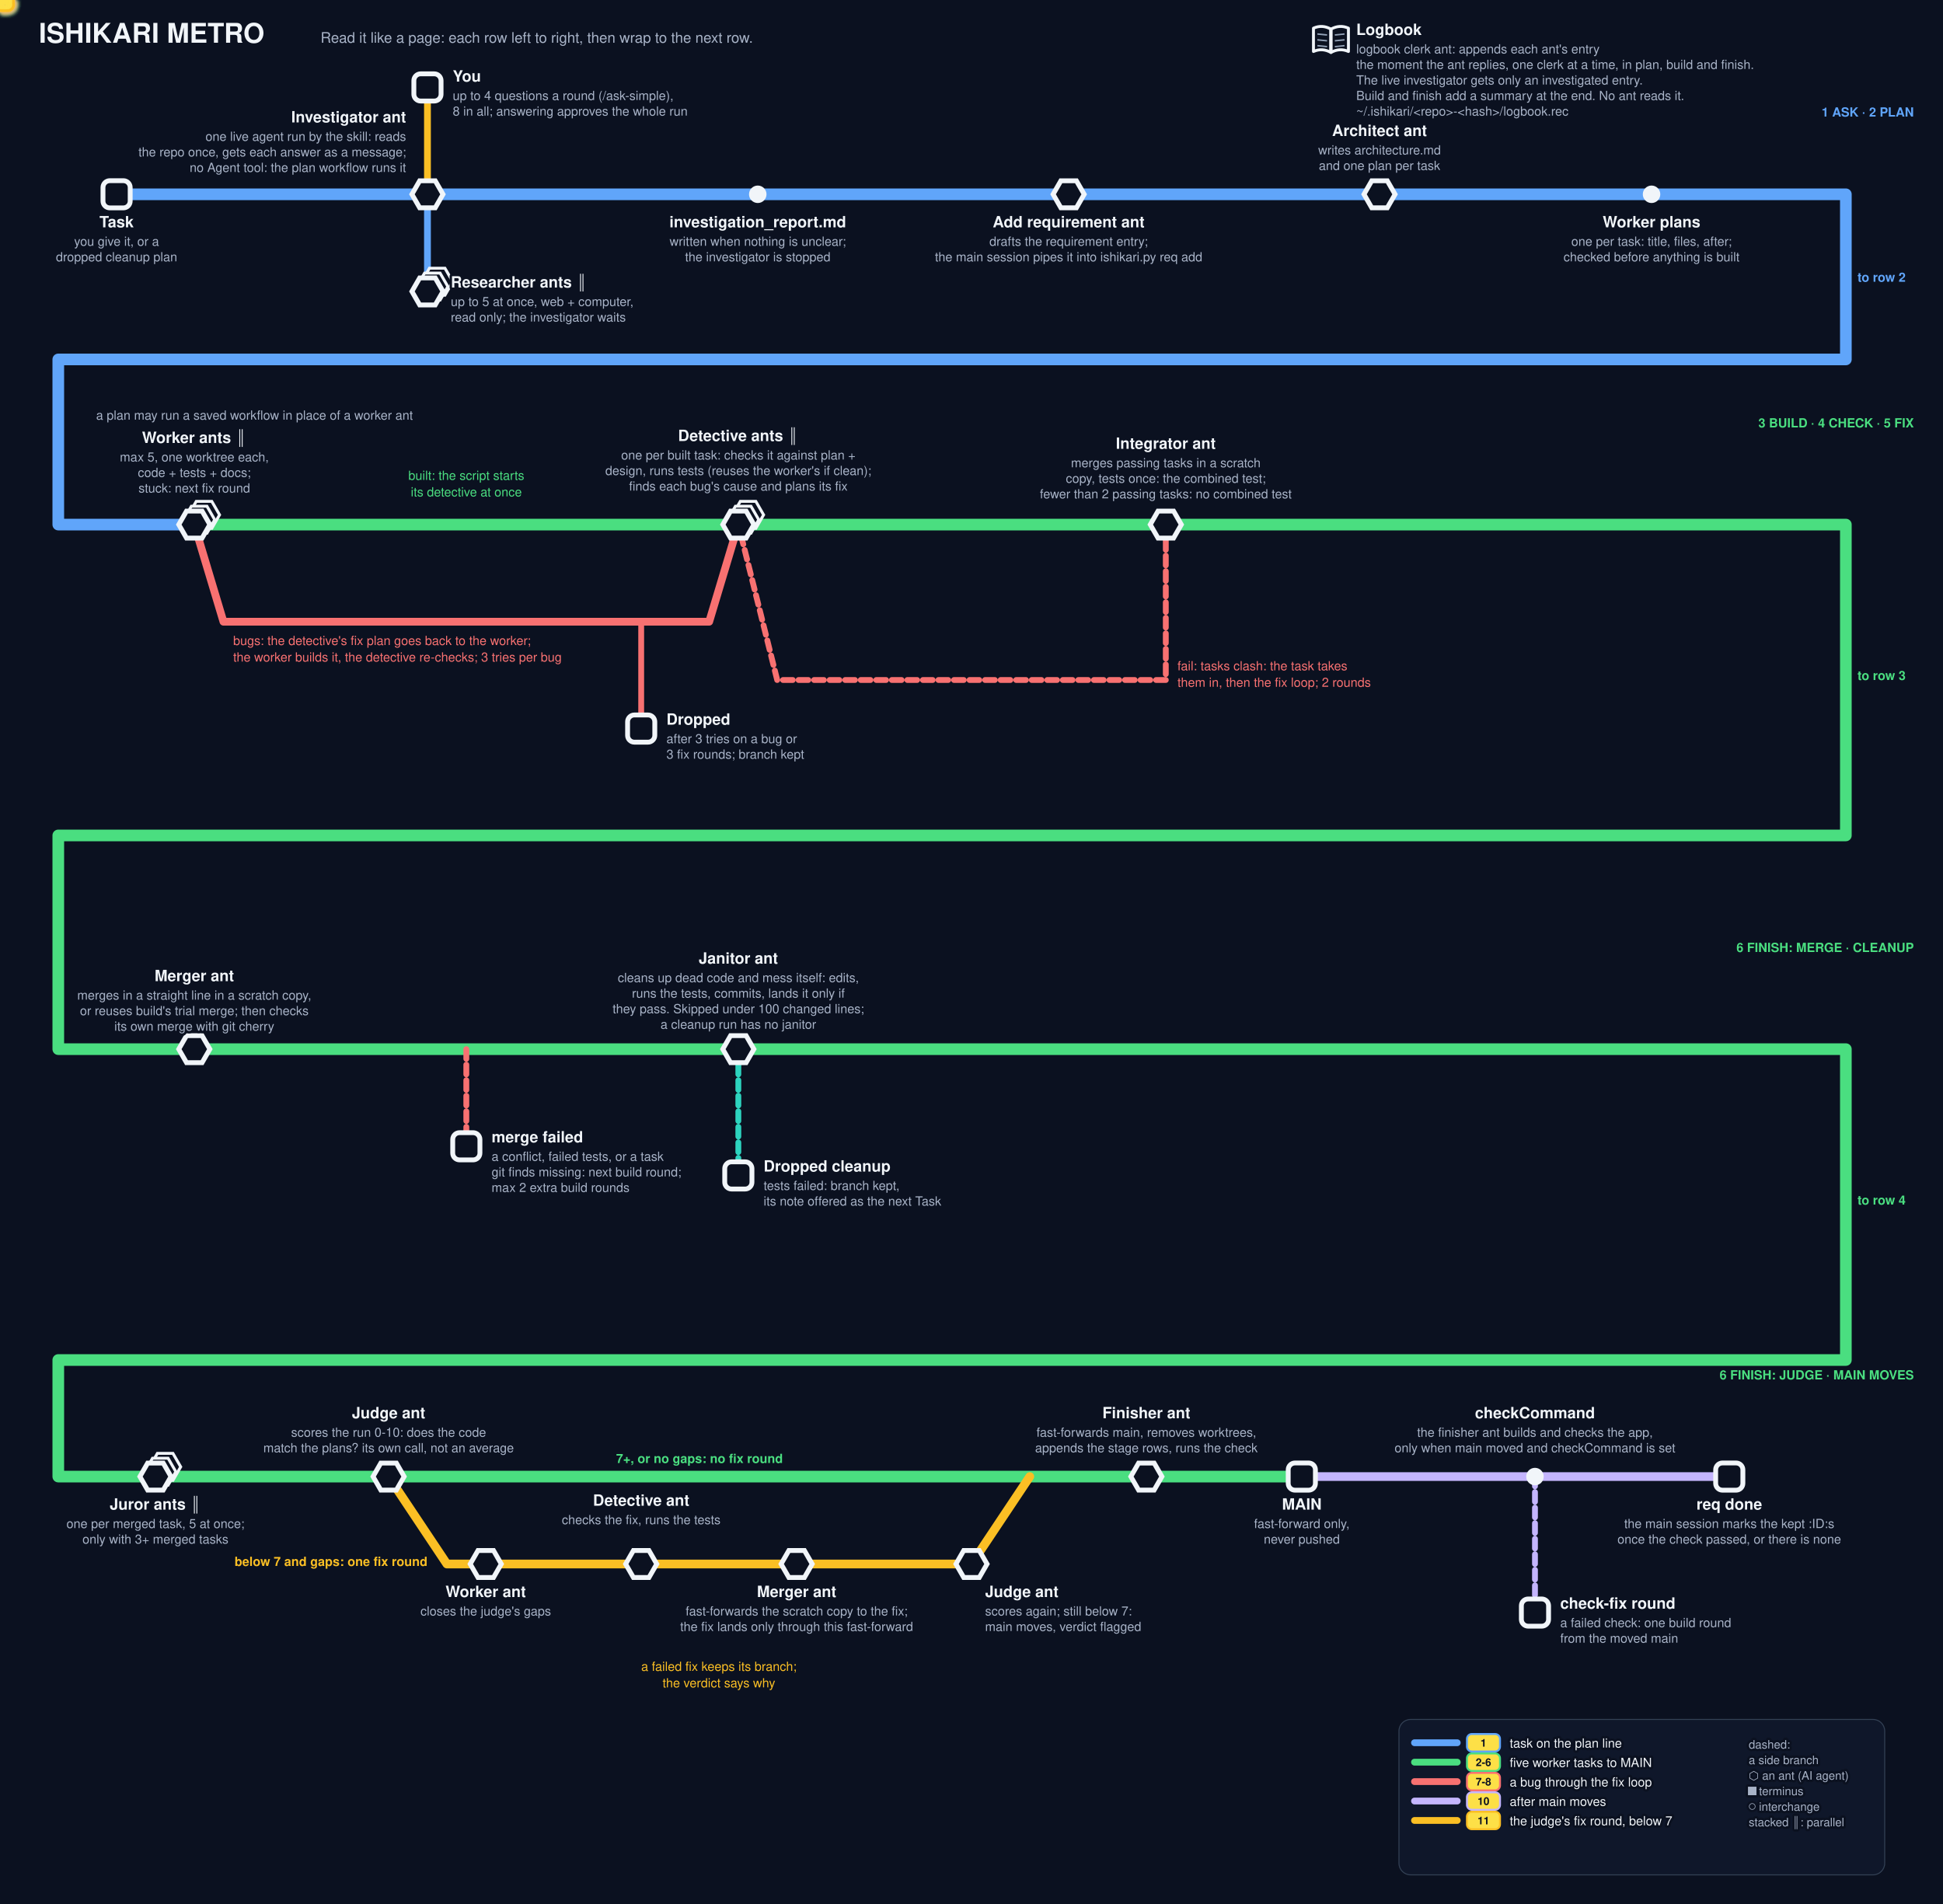
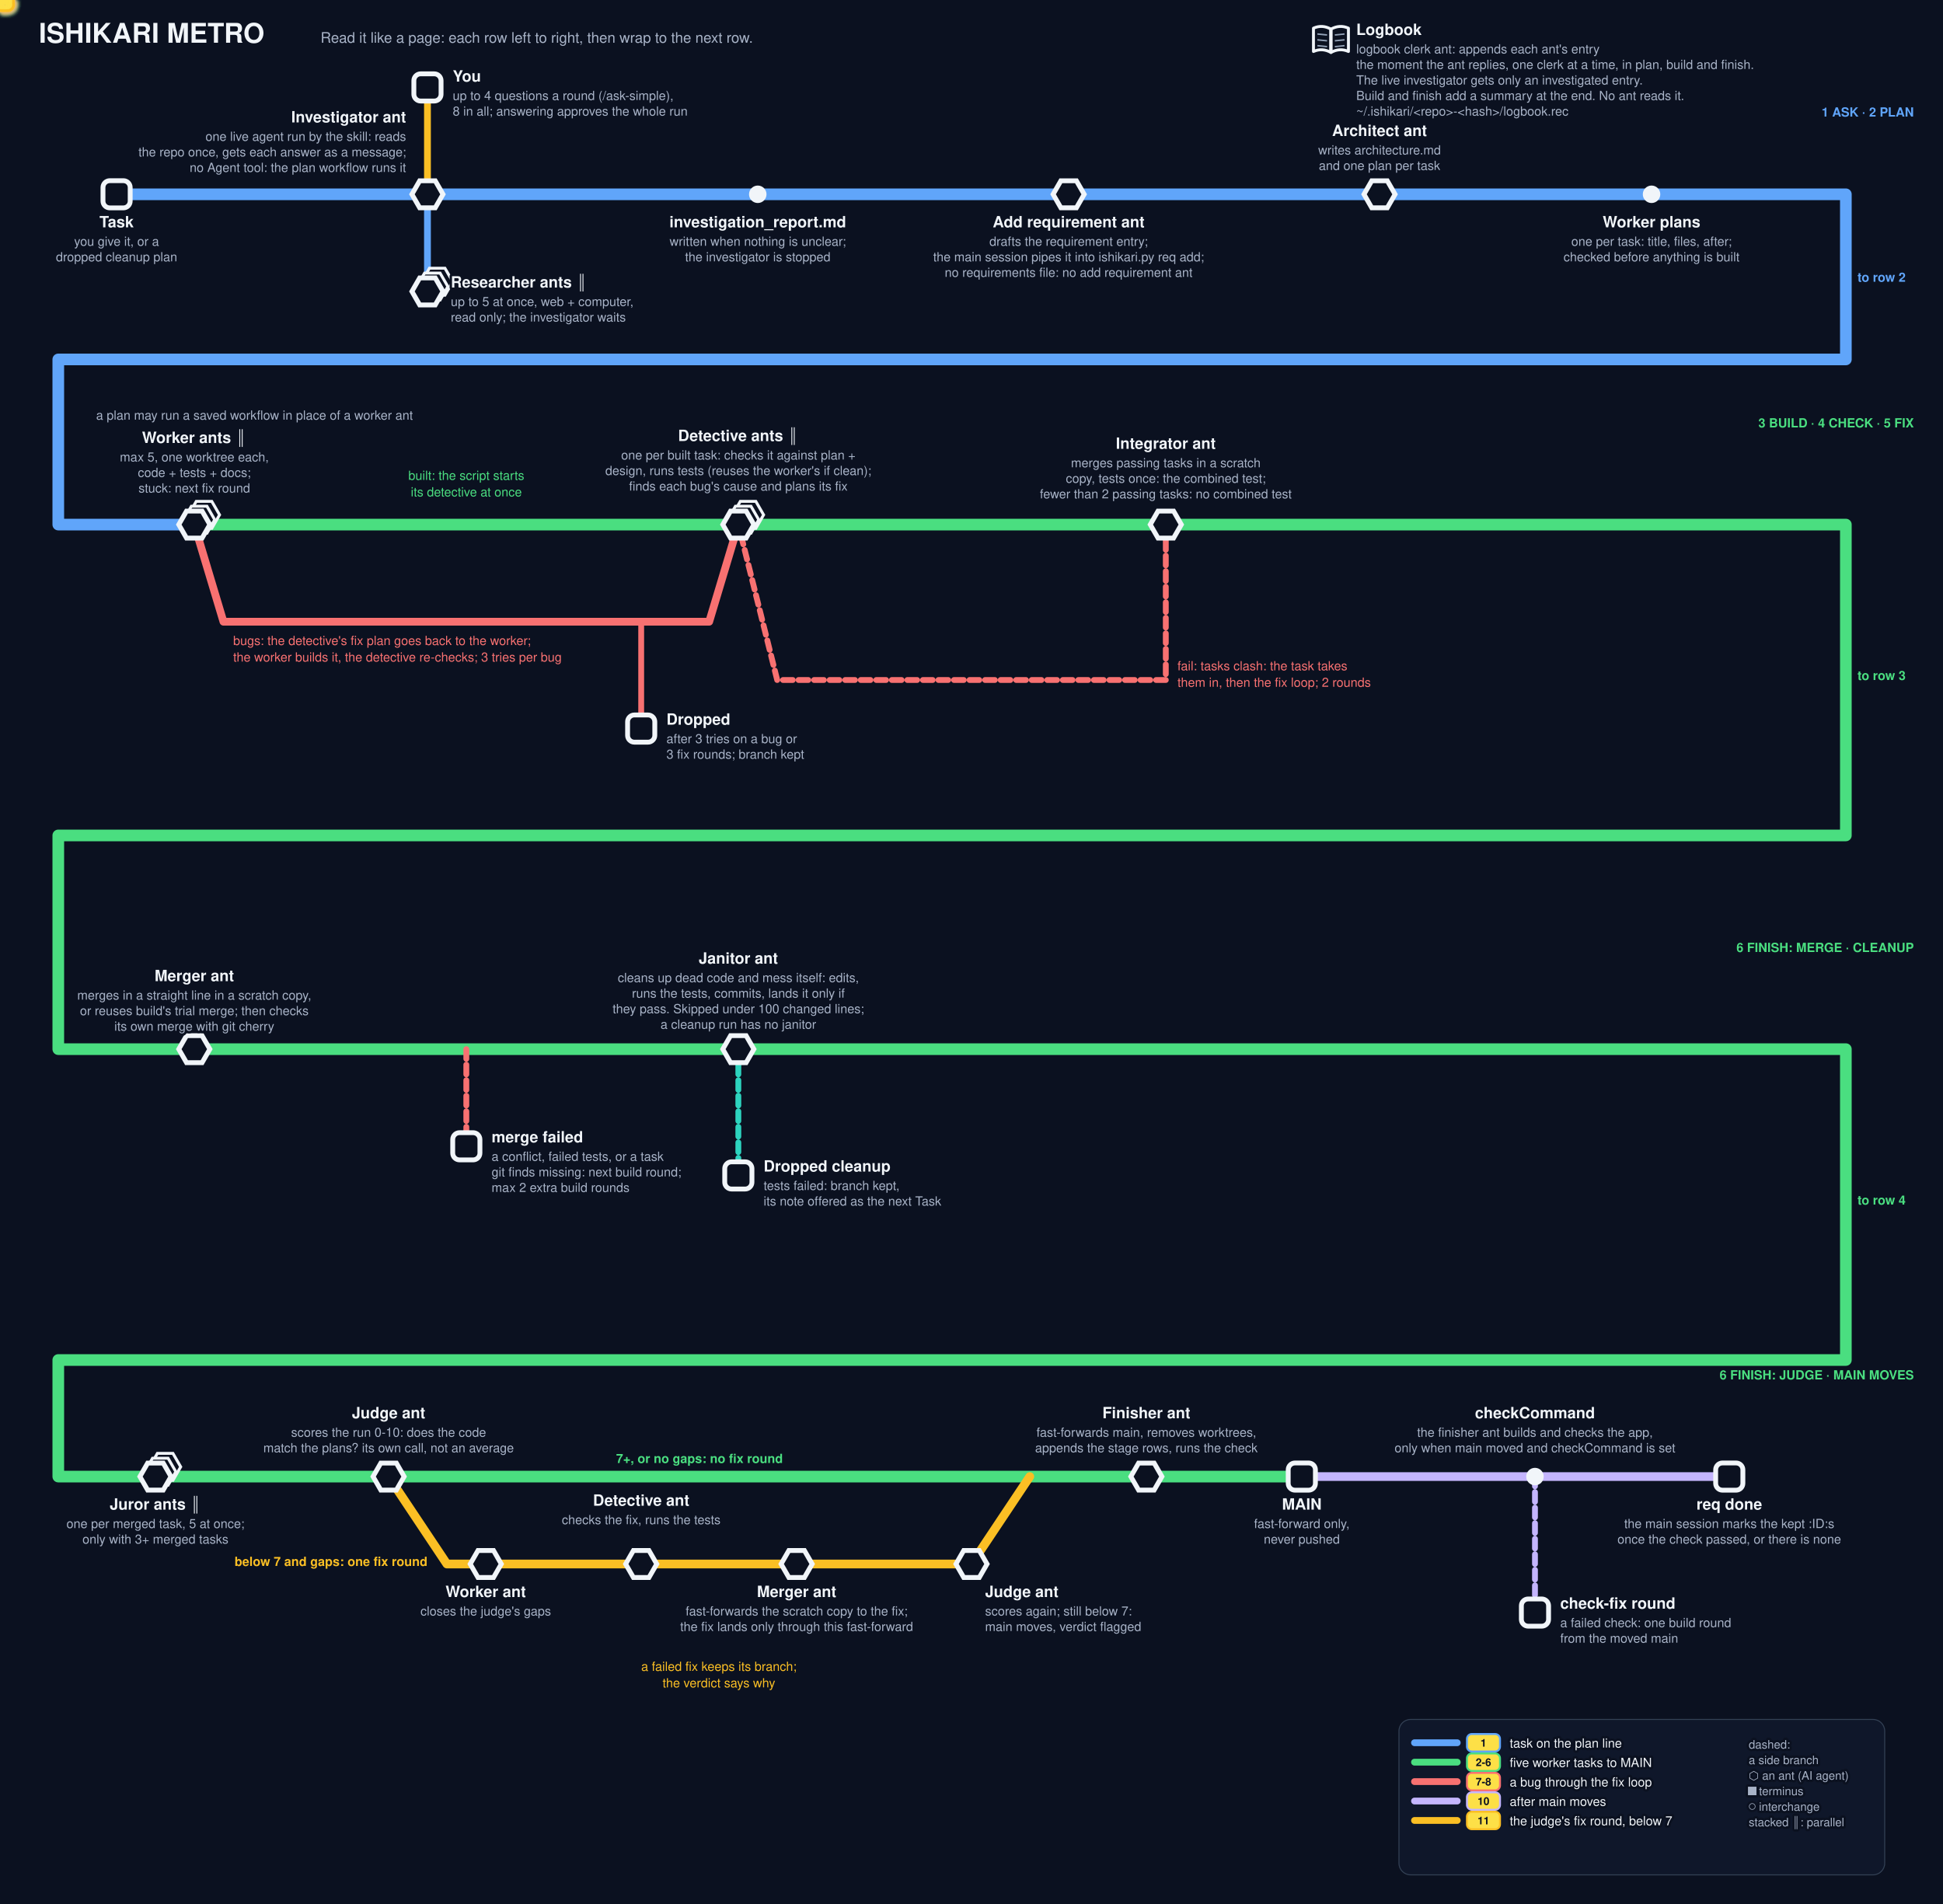
<svg xmlns="http://www.w3.org/2000/svg" viewBox="0 0 2000 1960" width="2000" height="1960" font-family="ui-sans-serif,-apple-system,Helvetica,Arial,sans-serif">
  <defs>
    <filter id="g" x="-100%" y="-100%" width="300%" height="300%">
      <feGaussianBlur stdDeviation="3" result="b" />
      <feMerge>
        <feMergeNode in="b" />
        <feMergeNode in="SourceGraphic" />
      </feMerge>
    </filter>
  </defs>
  <style>.h{paint-order:stroke;stroke:#0B1120;stroke-width:5px;stroke-linejoin:round}.flow{animation:f 1.2s linear infinite}@keyframes f{to{stroke-dashoffset:-32}}</style>
  <rect width="2000" height="1960" fill="#0B1120" />
  <text class="h" x="40" y="44" fill="#F1F5F9" font-size="28" text-anchor="start" font-weight="800">ISHIKARI METRO</text>
  <text class="h" x="330" y="44" fill="#A8B3C7" font-size="15" text-anchor="start" font-weight="400">Read it like a page: each row left to right, then wrap to the next row.</text>
  <text class="h" x="1970" y="120" fill="#60A5FA" font-size="13" text-anchor="end" font-weight="800">1 ASK  ·  2 PLAN</text>
  <text class="h" x="1970" y="440" fill="#4ADE80" font-size="13" text-anchor="end" font-weight="800">3 BUILD  ·  4 CHECK  ·  5 FIX</text>
  <text class="h" x="1970" y="980" fill="#4ADE80" font-size="13" text-anchor="end" font-weight="800">6 FINISH: MERGE  ·  CLEANUP</text>
  <text class="h" x="1970" y="1420" fill="#4ADE80" font-size="13" text-anchor="end" font-weight="800">6 FINISH: JUDGE  ·  MAIN MOVES</text>
  <path id="L-plan" d="M120,200 L1900,200 L1900,370 L60,370 L60,540 L200,540" fill="none" stroke="#60A5FA" stroke-width="12" stroke-linejoin="round" stroke-linecap="round" />
  <path id="L-ask" d="M440,200 L440,90" fill="none" stroke="#FBBF24" stroke-width="7" stroke-linejoin="round" stroke-linecap="round" />
  <path id="L-res" d="M440,200 L440,300" fill="none" stroke="#60A5FA" stroke-width="7" stroke-linejoin="round" stroke-linecap="round" />
  <path id="L-build" d="M200,540 L1900,540 L1900,860 L60,860 L60,1080 L1900,1080 L1900,1400 L60,1400 L60,1520 L1340,1520" fill="none" stroke="none" stroke-width="12" stroke-linejoin="round" stroke-linecap="round" />
  <path id="L-g1" d="M200,540 L1900,540 L1900,860 L60,860 L60,1080 L1900,1080 L1900,1400 L60,1400 L60,1520 L1340,1520" fill="none" stroke="#4ADE80" stroke-width="12" stroke-linejoin="round" stroke-linecap="round" />
  <path id="L-fix" d="M760,540 L730,640 L230,640 L200,540" fill="none" stroke="#F87171" stroke-width="8" stroke-linejoin="round" stroke-linecap="round" />
  <path id="L-fixloop" d="M200,540 L760,540 L730,640 L230,640 L200,540" fill="none" stroke="none" stroke-width="8" stroke-linejoin="round" stroke-linecap="round" />
  <path id="L-clash" d="M1200,540 L1200,700 L800,700 L760,540" fill="none" stroke="#F87171" stroke-width="6" stroke-linejoin="round" stroke-linecap="round" stroke-dasharray="10 6" class="flow" />
  <path id="L-drop" d="M660,640 L660,740" fill="none" stroke="#F87171" stroke-width="6" stroke-linejoin="round" stroke-linecap="round" />
  <path id="L-mfail" d="M480,1080 L480,1180" fill="none" stroke="#F87171" stroke-width="6" stroke-linejoin="round" stroke-linecap="round" stroke-dasharray="10 6" class="flow" />
  <path id="L-tdrop" d="M760,1080 L760,1200" fill="none" stroke="#2DD4BF" stroke-width="6" stroke-linejoin="round" stroke-linecap="round" stroke-dasharray="10 6" class="flow" />
  <path id="L-jfix" d="M400,1520 L460,1610 L1000,1610 L1060,1520" fill="none" stroke="#FBBF24" stroke-width="9" stroke-linejoin="round" stroke-linecap="round" />
  <path id="L-after" d="M1340,1520 L1780,1520" fill="none" stroke="#C4B5FD" stroke-width="9" stroke-linejoin="round" stroke-linecap="round" />
  <path id="L-cfix" d="M1580,1520 L1580,1660" fill="none" stroke="#C4B5FD" stroke-width="6" stroke-linejoin="round" stroke-linecap="round" stroke-dasharray="10 6" class="flow" />
  <text class="h" x="1912" y="290" fill="#60A5FA" font-size="13" text-anchor="start" font-weight="700">to row 2</text>
  <text class="h" x="262" y="432" fill="#A8B3C7" font-size="13" text-anchor="middle" font-weight="400">a plan may run a saved workflow in place of a worker ant</text>
  <text class="h" x="480" y="494" fill="#4ADE80" font-size="13" text-anchor="middle" font-weight="400">built: the script starts</text>
  <text class="h" x="480" y="511" fill="#4ADE80" font-size="13" text-anchor="middle" font-weight="400">its detective at once</text>
  <text class="h" x="240" y="664" fill="#F87171" font-size="13" text-anchor="start" font-weight="400">bugs: the detective's fix plan goes back to the worker;</text>
  <text class="h" x="240" y="681" fill="#F87171" font-size="13" text-anchor="start" font-weight="400">the worker builds it, the detective re-checks; 3 tries per bug</text>
  <text class="h" x="1912" y="700" fill="#4ADE80" font-size="13" text-anchor="start" font-weight="700">to row 3</text>
  <text class="h" x="1912" y="1240" fill="#4ADE80" font-size="13" text-anchor="start" font-weight="700">to row 4</text>
  <text class="h" x="1212" y="690" fill="#F87171" font-size="13" text-anchor="start" font-weight="400">fail: tasks clash: the task takes</text>
  <text class="h" x="1212" y="707" fill="#F87171" font-size="13" text-anchor="start" font-weight="400">them in, then the fix loop; 2 rounds</text>
  <text class="h" x="720" y="1506" fill="#4ADE80" font-size="13" text-anchor="middle" font-weight="700">7+, or no gaps: no fix round</text>
  <text class="h" x="440" y="1612" fill="#FBBF24" font-size="13" text-anchor="end" font-weight="700">below 7 and gaps: one fix round</text>
  <text class="h" x="740" y="1720" fill="#FBBF24" font-size="13" text-anchor="middle" font-weight="400">a failed fix keeps its branch;</text>
  <text class="h" x="740" y="1737" fill="#FBBF24" font-size="13" text-anchor="middle" font-weight="400">the verdict says why</text>
  <rect x="106" y="186" width="28" height="28" rx="7" fill="#0B1120" stroke="#F1F5F9" stroke-width="5" />
  <text class="h" x="120" y="234" fill="#F1F5F9" font-size="16" text-anchor="middle" font-weight="700">Task</text>
  <text class="h" x="120" y="253" fill="#A8B3C7" font-size="13" text-anchor="middle" font-weight="400">you give it, or a</text>
  <text class="h" x="120" y="269" fill="#A8B3C7" font-size="13" text-anchor="middle" font-weight="400">dropped cleanup plan</text>
  <polygon points="424.0,200.0 432.0,186.1 448.0,186.1 456.0,200.0 448.0,213.9 432.0,213.9" fill="#0B1120" stroke="#F1F5F9" stroke-width="5" />
  <text class="h" x="418" y="126" fill="#F1F5F9" font-size="16" text-anchor="end" font-weight="700">Investigator ant</text>
  <text class="h" x="418" y="145" fill="#A8B3C7" font-size="13" text-anchor="end" font-weight="400">one live agent run by the skill: reads</text>
  <text class="h" x="418" y="161" fill="#A8B3C7" font-size="13" text-anchor="end" font-weight="400">the repo once, gets each answer as a message;</text>
  <text class="h" x="418" y="177" fill="#A8B3C7" font-size="13" text-anchor="end" font-weight="400">no Agent tool: the plan workflow runs it</text>
  <rect x="426" y="76" width="28" height="28" rx="7" fill="#0B1120" stroke="#F1F5F9" stroke-width="5" />
  <text class="h" x="466" y="84" fill="#F1F5F9" font-size="16" text-anchor="start" font-weight="700">You</text>
  <text class="h" x="466" y="103" fill="#A8B3C7" font-size="13" text-anchor="start" font-weight="400">up to 4 questions a round (/ask-simple),</text>
  <text class="h" x="466" y="119" fill="#A8B3C7" font-size="13" text-anchor="start" font-weight="400">8 in all; answering approves the whole run</text>
  <polygon points="434.0,290.0 442.0,276.1 458.0,276.1 466.0,290.0 458.0,303.9 442.0,303.9" fill="#0B1120" stroke="#F1F5F9" stroke-width="3" />
  <polygon points="429.0,295.0 437.0,281.1 453.0,281.1 461.0,295.0 453.0,308.9 437.0,308.9" fill="#0B1120" stroke="#F1F5F9" stroke-width="3" />
  <polygon points="424.0,300.0 432.0,286.1 448.0,286.1 456.0,300.0 448.0,313.9 432.0,313.9" fill="#0B1120" stroke="#F1F5F9" stroke-width="5" />
  <text class="h" x="464" y="296" fill="#F1F5F9" font-size="16" text-anchor="start" font-weight="700">Researcher ants  ∥</text>
  <text class="h" x="464" y="315" fill="#A8B3C7" font-size="13" text-anchor="start" font-weight="400">up to 5 at once, web + computer,</text>
  <text class="h" x="464" y="331" fill="#A8B3C7" font-size="13" text-anchor="start" font-weight="400">read only; the investigator waits</text>
  <circle cx="780" cy="200" r="9" fill="#F1F5F9" />
  <text class="h" x="780" y="234" fill="#F1F5F9" font-size="16" text-anchor="middle" font-weight="700">investigation_report.md</text>
  <text class="h" x="780" y="253" fill="#A8B3C7" font-size="13" text-anchor="middle" font-weight="400">written when nothing is unclear;</text>
  <text class="h" x="780" y="269" fill="#A8B3C7" font-size="13" text-anchor="middle" font-weight="400">the investigator is stopped</text>
  <polygon points="1084.0,200.0 1092.0,186.1 1108.0,186.1 1116.0,200.0 1108.0,213.9 1092.0,213.9" fill="#0B1120" stroke="#F1F5F9" stroke-width="5" />
  <text class="h" x="1100" y="234" fill="#F1F5F9" font-size="16" text-anchor="middle" font-weight="700">Add requirement ant</text>
  <text class="h" x="1100" y="253" fill="#A8B3C7" font-size="13" text-anchor="middle" font-weight="400">drafts the requirement entry;</text>
-   <text class="h" x="1100" y="269" fill="#A8B3C7" font-size="13" text-anchor="middle" font-weight="400">the main session pipes it into ishikari.py req add</text>
+   <text class="h" x="1100" y="269" fill="#A8B3C7" font-size="13" text-anchor="middle" font-weight="400">the main session pipes it into ishikari.py req add;</text>
+   <text class="h" x="1100" y="285" fill="#A8B3C7" font-size="13" text-anchor="middle" font-weight="400">no requirements file: no add requirement ant</text>
  <polygon points="1404.0,200.0 1412.0,186.1 1428.0,186.1 1436.0,200.0 1428.0,213.9 1412.0,213.9" fill="#0B1120" stroke="#F1F5F9" stroke-width="5" />
  <text class="h" x="1420" y="140" fill="#F1F5F9" font-size="16" text-anchor="middle" font-weight="700">Architect ant</text>
  <text class="h" x="1420" y="159" fill="#A8B3C7" font-size="13" text-anchor="middle" font-weight="400">writes architecture.md</text>
  <text class="h" x="1420" y="175" fill="#A8B3C7" font-size="13" text-anchor="middle" font-weight="400">and one plan per task</text>
  <circle cx="1700" cy="200" r="9" fill="#F1F5F9" />
  <text class="h" x="1700" y="234" fill="#F1F5F9" font-size="16" text-anchor="middle" font-weight="700">Worker plans</text>
  <text class="h" x="1700" y="253" fill="#A8B3C7" font-size="13" text-anchor="middle" font-weight="400">one per task: title, files, after;</text>
  <text class="h" x="1700" y="269" fill="#A8B3C7" font-size="13" text-anchor="middle" font-weight="400">checked before anything is built</text>
  <path d="M1370,30 Q1361,25 1352,29 L1352,53 Q1361,49 1370,54 Z" fill="#0B1120" stroke="#F1F5F9" stroke-width="3" stroke-linejoin="round" />
  <path d="M1370,30 Q1379,25 1388,29 L1388,53 Q1379,49 1370,54 Z" fill="#0B1120" stroke="#F1F5F9" stroke-width="3" stroke-linejoin="round" />
  <line x1="1370" y1="30" x2="1370" y2="54" stroke="#F1F5F9" stroke-width="3" />
  <line x1="1366" y1="36" x2="1356" y2="35" stroke="#94A3B8" stroke-width="1.5" />
  <line x1="1366" y1="42" x2="1356" y2="41" stroke="#94A3B8" stroke-width="1.5" />
  <line x1="1366" y1="48" x2="1356" y2="47" stroke="#94A3B8" stroke-width="1.5" />
  <line x1="1374" y1="36" x2="1384" y2="35" stroke="#94A3B8" stroke-width="1.5" />
  <line x1="1374" y1="42" x2="1384" y2="41" stroke="#94A3B8" stroke-width="1.5" />
  <line x1="1374" y1="48" x2="1384" y2="47" stroke="#94A3B8" stroke-width="1.5" />
  <text class="h" x="1396" y="36" fill="#F1F5F9" font-size="16" text-anchor="start" font-weight="700">Logbook</text>
  <text class="h" x="1396" y="55" fill="#A8B3C7" font-size="13" text-anchor="start" font-weight="400">logbook clerk ant: appends each ant's entry</text>
  <text class="h" x="1396" y="71" fill="#A8B3C7" font-size="13" text-anchor="start" font-weight="400">the moment the ant replies, one clerk at a time, in plan, build and finish.</text>
  <text class="h" x="1396" y="87" fill="#A8B3C7" font-size="13" text-anchor="start" font-weight="400">The live investigator gets only an investigated entry.</text>
  <text class="h" x="1396" y="103" fill="#A8B3C7" font-size="13" text-anchor="start" font-weight="400">Build and finish add a summary at the end. No ant reads it.</text>
  <text class="h" x="1396" y="119" fill="#A8B3C7" font-size="13" text-anchor="start" font-weight="400">~/.ishikari/&lt;repo&gt;-&lt;hash&gt;/logbook.rec</text>
  <polygon points="194.0,530.0 202.0,516.1 218.0,516.1 226.0,530.0 218.0,543.9 202.0,543.9" fill="#0B1120" stroke="#F1F5F9" stroke-width="3" />
  <polygon points="189.0,535.0 197.0,521.1 213.0,521.1 221.0,535.0 213.0,548.9 197.0,548.9" fill="#0B1120" stroke="#F1F5F9" stroke-width="3" />
  <polygon points="184.0,540.0 192.0,526.1 208.0,526.1 216.0,540.0 208.0,553.9 192.0,553.9" fill="#0B1120" stroke="#F1F5F9" stroke-width="5" />
  <text class="h" x="200" y="456" fill="#F1F5F9" font-size="16" text-anchor="middle" font-weight="700">Worker ants  ∥</text>
  <text class="h" x="200" y="475" fill="#A8B3C7" font-size="13" text-anchor="middle" font-weight="400">max 5, one worktree each,</text>
  <text class="h" x="200" y="491" fill="#A8B3C7" font-size="13" text-anchor="middle" font-weight="400">code + tests + docs;</text>
  <text class="h" x="200" y="507" fill="#A8B3C7" font-size="13" text-anchor="middle" font-weight="400">stuck: next fix round</text>
  <polygon points="754.0,530.0 762.0,516.1 778.0,516.1 786.0,530.0 778.0,543.9 762.0,543.9" fill="#0B1120" stroke="#F1F5F9" stroke-width="3" />
  <polygon points="749.0,535.0 757.0,521.1 773.0,521.1 781.0,535.0 773.0,548.9 757.0,548.9" fill="#0B1120" stroke="#F1F5F9" stroke-width="3" />
  <polygon points="744.0,540.0 752.0,526.1 768.0,526.1 776.0,540.0 768.0,553.9 752.0,553.9" fill="#0B1120" stroke="#F1F5F9" stroke-width="5" />
  <text class="h" x="760" y="454" fill="#F1F5F9" font-size="16" text-anchor="middle" font-weight="700">Detective ants  ∥</text>
  <text class="h" x="760" y="473" fill="#A8B3C7" font-size="13" text-anchor="middle" font-weight="400">one per built task: checks it against plan +</text>
  <text class="h" x="760" y="489" fill="#A8B3C7" font-size="13" text-anchor="middle" font-weight="400">design, runs tests (reuses the worker's if clean);</text>
  <text class="h" x="760" y="505" fill="#A8B3C7" font-size="13" text-anchor="middle" font-weight="400">finds each bug's cause and plans its fix</text>
  <polygon points="1184.0,540.0 1192.0,526.1 1208.0,526.1 1216.0,540.0 1208.0,553.9 1192.0,553.9" fill="#0B1120" stroke="#F1F5F9" stroke-width="5" />
  <text class="h" x="1200" y="462" fill="#F1F5F9" font-size="16" text-anchor="middle" font-weight="700">Integrator ant</text>
  <text class="h" x="1200" y="481" fill="#A8B3C7" font-size="13" text-anchor="middle" font-weight="400">merges passing tasks in a scratch</text>
  <text class="h" x="1200" y="497" fill="#A8B3C7" font-size="13" text-anchor="middle" font-weight="400">copy, tests once: the combined test;</text>
  <text class="h" x="1200" y="513" fill="#A8B3C7" font-size="13" text-anchor="middle" font-weight="400">fewer than 2 passing tasks: no combined test</text>
  <rect x="646" y="736" width="28" height="28" rx="7" fill="#0B1120" stroke="#F1F5F9" stroke-width="5" />
  <text class="h" x="686" y="746" fill="#F1F5F9" font-size="16" text-anchor="start" font-weight="700">Dropped</text>
  <text class="h" x="686" y="765" fill="#A8B3C7" font-size="13" text-anchor="start" font-weight="400">after 3 tries on a bug or</text>
  <text class="h" x="686" y="781" fill="#A8B3C7" font-size="13" text-anchor="start" font-weight="400">3 fix rounds; branch kept</text>
  <polygon points="184.0,1080.0 192.0,1066.1 208.0,1066.1 216.0,1080.0 208.0,1093.9 192.0,1093.9" fill="#0B1120" stroke="#F1F5F9" stroke-width="5" />
  <text class="h" x="200" y="1010" fill="#F1F5F9" font-size="16" text-anchor="middle" font-weight="700">Merger ant</text>
  <text class="h" x="200" y="1029" fill="#A8B3C7" font-size="13" text-anchor="middle" font-weight="400">merges in a straight line in a scratch copy,</text>
  <text class="h" x="200" y="1045" fill="#A8B3C7" font-size="13" text-anchor="middle" font-weight="400">or reuses build's trial merge; then checks</text>
  <text class="h" x="200" y="1061" fill="#A8B3C7" font-size="13" text-anchor="middle" font-weight="400">its own merge with git cherry</text>
  <rect x="466" y="1166" width="28" height="28" rx="7" fill="#0B1120" stroke="#F1F5F9" stroke-width="5" />
  <text class="h" x="506" y="1176" fill="#F1F5F9" font-size="16" text-anchor="start" font-weight="700">merge failed</text>
  <text class="h" x="506" y="1195" fill="#A8B3C7" font-size="13" text-anchor="start" font-weight="400">a conflict, failed tests, or a task</text>
  <text class="h" x="506" y="1211" fill="#A8B3C7" font-size="13" text-anchor="start" font-weight="400">git finds missing: next build round;</text>
  <text class="h" x="506" y="1227" fill="#A8B3C7" font-size="13" text-anchor="start" font-weight="400">max 2 extra build rounds</text>
  <polygon points="744.0,1080.0 752.0,1066.1 768.0,1066.1 776.0,1080.0 768.0,1093.9 752.0,1093.9" fill="#0B1120" stroke="#F1F5F9" stroke-width="5" />
  <text class="h" x="760" y="992" fill="#F1F5F9" font-size="16" text-anchor="middle" font-weight="700">Janitor ant</text>
  <text class="h" x="760" y="1011" fill="#A8B3C7" font-size="13" text-anchor="middle" font-weight="400">cleans up dead code and mess itself: edits,</text>
  <text class="h" x="760" y="1027" fill="#A8B3C7" font-size="13" text-anchor="middle" font-weight="400">runs the tests, commits, lands it only if</text>
  <text class="h" x="760" y="1043" fill="#A8B3C7" font-size="13" text-anchor="middle" font-weight="400">they pass. Skipped under 100 changed lines;</text>
  <text class="h" x="760" y="1059" fill="#A8B3C7" font-size="13" text-anchor="middle" font-weight="400">a cleanup run has no janitor</text>
  <rect x="746" y="1196" width="28" height="28" rx="7" fill="#0B1120" stroke="#F1F5F9" stroke-width="5" />
  <text class="h" x="786" y="1206" fill="#F1F5F9" font-size="16" text-anchor="start" font-weight="700">Dropped cleanup</text>
  <text class="h" x="786" y="1225" fill="#A8B3C7" font-size="13" text-anchor="start" font-weight="400">tests failed: branch kept,</text>
  <text class="h" x="786" y="1241" fill="#A8B3C7" font-size="13" text-anchor="start" font-weight="400">its note offered as the next Task</text>
  <polygon points="154.0,1510.0 162.0,1496.1 178.0,1496.1 186.0,1510.0 178.0,1523.9 162.0,1523.9" fill="#0B1120" stroke="#F1F5F9" stroke-width="3" />
  <polygon points="149.0,1515.0 157.0,1501.1 173.0,1501.1 181.0,1515.0 173.0,1528.9 157.0,1528.9" fill="#0B1120" stroke="#F1F5F9" stroke-width="3" />
  <polygon points="144.0,1520.0 152.0,1506.1 168.0,1506.1 176.0,1520.0 168.0,1533.9 152.0,1533.9" fill="#0B1120" stroke="#F1F5F9" stroke-width="5" />
  <text class="h" x="160" y="1554" fill="#F1F5F9" font-size="16" text-anchor="middle" font-weight="700">Juror ants  ∥</text>
  <text class="h" x="160" y="1573" fill="#A8B3C7" font-size="13" text-anchor="middle" font-weight="400">one per merged task, 5 at once;</text>
  <text class="h" x="160" y="1589" fill="#A8B3C7" font-size="13" text-anchor="middle" font-weight="400">only with 3+ merged tasks</text>
  <polygon points="384.0,1520.0 392.0,1506.1 408.0,1506.1 416.0,1520.0 408.0,1533.9 392.0,1533.9" fill="#0B1120" stroke="#F1F5F9" stroke-width="5" />
  <text class="h" x="400" y="1460" fill="#F1F5F9" font-size="16" text-anchor="middle" font-weight="700">Judge ant</text>
  <text class="h" x="400" y="1479" fill="#A8B3C7" font-size="13" text-anchor="middle" font-weight="400">scores the run 0-10: does the code</text>
  <text class="h" x="400" y="1495" fill="#A8B3C7" font-size="13" text-anchor="middle" font-weight="400">match the plans? its own call, not an average</text>
  <polygon points="484.0,1610.0 492.0,1596.1 508.0,1596.1 516.0,1610.0 508.0,1623.9 492.0,1623.9" fill="#0B1120" stroke="#F1F5F9" stroke-width="5" />
  <text class="h" x="500" y="1644" fill="#F1F5F9" font-size="16" text-anchor="middle" font-weight="700">Worker ant</text>
  <text class="h" x="500" y="1663" fill="#A8B3C7" font-size="13" text-anchor="middle" font-weight="400">closes the judge's gaps</text>
  <polygon points="644.0,1610.0 652.0,1596.1 668.0,1596.1 676.0,1610.0 668.0,1623.9 652.0,1623.9" fill="#0B1120" stroke="#F1F5F9" stroke-width="5" />
  <text class="h" x="660" y="1550" fill="#F1F5F9" font-size="16" text-anchor="middle" font-weight="700">Detective ant</text>
  <text class="h" x="660" y="1569" fill="#A8B3C7" font-size="13" text-anchor="middle" font-weight="400">checks the fix, runs the tests</text>
  <polygon points="804.0,1610.0 812.0,1596.1 828.0,1596.1 836.0,1610.0 828.0,1623.9 812.0,1623.9" fill="#0B1120" stroke="#F1F5F9" stroke-width="5" />
  <text class="h" x="820" y="1644" fill="#F1F5F9" font-size="16" text-anchor="middle" font-weight="700">Merger ant</text>
  <text class="h" x="820" y="1663" fill="#A8B3C7" font-size="13" text-anchor="middle" font-weight="400">fast-forwards the scratch copy to the fix;</text>
  <text class="h" x="820" y="1679" fill="#A8B3C7" font-size="13" text-anchor="middle" font-weight="400">the fix lands only through this fast-forward</text>
  <polygon points="984.0,1610.0 992.0,1596.1 1008.0,1596.1 1016.0,1610.0 1008.0,1623.9 992.0,1623.9" fill="#0B1120" stroke="#F1F5F9" stroke-width="5" />
  <text class="h" x="1014" y="1644" fill="#F1F5F9" font-size="16" text-anchor="start" font-weight="700">Judge ant</text>
  <text class="h" x="1014" y="1663" fill="#A8B3C7" font-size="13" text-anchor="start" font-weight="400">scores again; still below 7:</text>
  <text class="h" x="1014" y="1679" fill="#A8B3C7" font-size="13" text-anchor="start" font-weight="400">main moves, verdict flagged</text>
  <polygon points="1164.0,1520.0 1172.0,1506.1 1188.0,1506.1 1196.0,1520.0 1188.0,1533.9 1172.0,1533.9" fill="#0B1120" stroke="#F1F5F9" stroke-width="5" />
  <text class="h" x="1180" y="1460" fill="#F1F5F9" font-size="16" text-anchor="middle" font-weight="700">Finisher ant</text>
  <text class="h" x="1180" y="1479" fill="#A8B3C7" font-size="13" text-anchor="middle" font-weight="400">fast-forwards main, removes worktrees,</text>
  <text class="h" x="1180" y="1495" fill="#A8B3C7" font-size="13" text-anchor="middle" font-weight="400">appends the stage rows, runs the check</text>
  <rect x="1326" y="1506" width="28" height="28" rx="7" fill="#0B1120" stroke="#F1F5F9" stroke-width="5" />
  <text class="h" x="1340" y="1554" fill="#F1F5F9" font-size="16" text-anchor="middle" font-weight="700">MAIN</text>
  <text class="h" x="1340" y="1573" fill="#A8B3C7" font-size="13" text-anchor="middle" font-weight="400">fast-forward only,</text>
  <text class="h" x="1340" y="1589" fill="#A8B3C7" font-size="13" text-anchor="middle" font-weight="400">never pushed</text>
  <circle cx="1580" cy="1520" r="9" fill="#F1F5F9" />
  <text class="h" x="1580" y="1460" fill="#F1F5F9" font-size="16" text-anchor="middle" font-weight="700">checkCommand</text>
  <text class="h" x="1580" y="1479" fill="#A8B3C7" font-size="13" text-anchor="middle" font-weight="400">the finisher ant builds and checks the app,</text>
  <text class="h" x="1580" y="1495" fill="#A8B3C7" font-size="13" text-anchor="middle" font-weight="400">only when main moved and checkCommand is set</text>
  <rect x="1566" y="1646" width="28" height="28" rx="7" fill="#0B1120" stroke="#F1F5F9" stroke-width="5" />
  <text class="h" x="1606" y="1656" fill="#F1F5F9" font-size="16" text-anchor="start" font-weight="700">check-fix round</text>
  <text class="h" x="1606" y="1675" fill="#A8B3C7" font-size="13" text-anchor="start" font-weight="400">a failed check: one build round</text>
  <text class="h" x="1606" y="1691" fill="#A8B3C7" font-size="13" text-anchor="start" font-weight="400">from the moved main</text>
  <rect x="1766" y="1506" width="28" height="28" rx="7" fill="#0B1120" stroke="#F1F5F9" stroke-width="5" />
  <text class="h" x="1780" y="1554" fill="#F1F5F9" font-size="16" text-anchor="middle" font-weight="700">req done</text>
  <text class="h" x="1780" y="1573" fill="#A8B3C7" font-size="13" text-anchor="middle" font-weight="400">the main session marks the kept :ID:s</text>
  <text class="h" x="1780" y="1589" fill="#A8B3C7" font-size="13" text-anchor="middle" font-weight="400">once the check passed, or there is none</text>
  <g filter="url(#g)">
    <rect x="-14" y="-11" width="28" height="22" rx="6" fill="#FDE047" stroke="#60A5FA" stroke-width="3" />
    <text y="5" font-size="14" font-weight="800" fill="#0B1120" text-anchor="middle">1</text>
    <animateMotion dur="20s" begin="0s" repeatCount="indefinite">
      <mpath href="#L-plan" />
    </animateMotion>
  </g>
  <g filter="url(#g)">
    <rect x="-14" y="-11" width="28" height="22" rx="6" fill="#FDE047" stroke="#4ADE80" stroke-width="3" />
    <text y="5" font-size="14" font-weight="800" fill="#0B1120" text-anchor="middle">2</text>
    <animateMotion dur="28s" begin="0s" repeatCount="indefinite">
      <mpath href="#L-build" />
    </animateMotion>
  </g>
  <g filter="url(#g)">
    <rect x="-14" y="-11" width="28" height="22" rx="6" fill="#FDE047" stroke="#4ADE80" stroke-width="3" />
    <text y="5" font-size="14" font-weight="800" fill="#0B1120" text-anchor="middle">3</text>
    <animateMotion dur="28s" begin="-5.6s" repeatCount="indefinite">
      <mpath href="#L-build" />
    </animateMotion>
  </g>
  <g filter="url(#g)">
    <rect x="-14" y="-11" width="28" height="22" rx="6" fill="#FDE047" stroke="#4ADE80" stroke-width="3" />
    <text y="5" font-size="14" font-weight="800" fill="#0B1120" text-anchor="middle">4</text>
    <animateMotion dur="28s" begin="-11.2s" repeatCount="indefinite">
      <mpath href="#L-build" />
    </animateMotion>
  </g>
  <g filter="url(#g)">
    <rect x="-14" y="-11" width="28" height="22" rx="6" fill="#FDE047" stroke="#4ADE80" stroke-width="3" />
    <text y="5" font-size="14" font-weight="800" fill="#0B1120" text-anchor="middle">5</text>
    <animateMotion dur="28s" begin="-16.8s" repeatCount="indefinite">
      <mpath href="#L-build" />
    </animateMotion>
  </g>
  <g filter="url(#g)">
    <rect x="-14" y="-11" width="28" height="22" rx="6" fill="#FDE047" stroke="#4ADE80" stroke-width="3" />
    <text y="5" font-size="14" font-weight="800" fill="#0B1120" text-anchor="middle">6</text>
    <animateMotion dur="28s" begin="-22.4s" repeatCount="indefinite">
      <mpath href="#L-build" />
    </animateMotion>
  </g>
  <g filter="url(#g)">
    <rect x="-14" y="-11" width="28" height="22" rx="6" fill="#FDE047" stroke="#F87171" stroke-width="3" />
    <text y="5" font-size="14" font-weight="800" fill="#0B1120" text-anchor="middle">7</text>
    <animateMotion dur="8s" begin="0s" repeatCount="indefinite">
      <mpath href="#L-fixloop" />
    </animateMotion>
  </g>
  <g filter="url(#g)">
    <rect x="-14" y="-11" width="28" height="22" rx="6" fill="#FDE047" stroke="#F87171" stroke-width="3" />
    <text y="5" font-size="14" font-weight="800" fill="#0B1120" text-anchor="middle">8</text>
    <animateMotion dur="8s" begin="-4s" repeatCount="indefinite">
      <mpath href="#L-fixloop" />
    </animateMotion>
  </g>
  <g filter="url(#g)">
    <rect x="-14" y="-11" width="28" height="22" rx="6" fill="#FDE047" stroke="#C4B5FD" stroke-width="3" />
    <text y="5" font-size="14" font-weight="800" fill="#0B1120" text-anchor="middle">10</text>
    <animateMotion dur="5s" begin="0s" repeatCount="indefinite">
      <mpath href="#L-after" />
    </animateMotion>
  </g>
  <g filter="url(#g)">
    <rect x="-14" y="-11" width="28" height="22" rx="6" fill="#FDE047" stroke="#FBBF24" stroke-width="3" />
    <text y="5" font-size="14" font-weight="800" fill="#0B1120" text-anchor="middle">11</text>
    <animateMotion dur="5s" begin="0s" repeatCount="indefinite">
      <mpath href="#L-jfix" />
    </animateMotion>
  </g>
  <circle r="7" fill="#FDE047" filter="url(#g)">
    <animateMotion dur="6s" repeatCount="indefinite" keyPoints="0;1;0" keyTimes="0;0.5;1" calcMode="linear">
      <mpath href="#L-ask" />
    </animateMotion>
  </circle>
  <circle r="7" fill="#FDE047" filter="url(#g)">
    <animateMotion dur="5s" repeatCount="indefinite" keyPoints="0;1;0" keyTimes="0;0.5;1" calcMode="linear">
      <mpath href="#L-res" />
    </animateMotion>
  </circle>
  <rect x="1440" y="1770" width="500" height="160" rx="12" fill="#0F172A" stroke="#334155" />
  <line x1="1456" y1="1794" x2="1500" y2="1794" stroke="#60A5FA" stroke-width="7" stroke-linecap="round" />
  <rect x="1510" y="1785" width="34" height="18" rx="5" fill="#FDE047" stroke="#60A5FA" stroke-width="2" />
  <text x="1527" y="1798" font-size="11" font-weight="800" fill="#0B1120" text-anchor="middle">1</text>
  <text class="h" x="1554" y="1799" fill="#F1F5F9" font-size="13" text-anchor="start" font-weight="400">task on the plan line</text>
  <line x1="1456" y1="1814" x2="1500" y2="1814" stroke="#4ADE80" stroke-width="7" stroke-linecap="round" />
  <rect x="1510" y="1805" width="34" height="18" rx="5" fill="#FDE047" stroke="#4ADE80" stroke-width="2" />
  <text x="1527" y="1818" font-size="11" font-weight="800" fill="#0B1120" text-anchor="middle">2-6</text>
  <text class="h" x="1554" y="1819" fill="#F1F5F9" font-size="13" text-anchor="start" font-weight="400">five worker tasks to MAIN</text>
  <line x1="1456" y1="1834" x2="1500" y2="1834" stroke="#F87171" stroke-width="7" stroke-linecap="round" />
  <rect x="1510" y="1825" width="34" height="18" rx="5" fill="#FDE047" stroke="#F87171" stroke-width="2" />
  <text x="1527" y="1838" font-size="11" font-weight="800" fill="#0B1120" text-anchor="middle">7-8</text>
  <text class="h" x="1554" y="1839" fill="#F1F5F9" font-size="13" text-anchor="start" font-weight="400">a bug through the fix loop</text>
  <line x1="1456" y1="1854" x2="1500" y2="1854" stroke="#C4B5FD" stroke-width="7" stroke-linecap="round" />
  <rect x="1510" y="1845" width="34" height="18" rx="5" fill="#FDE047" stroke="#C4B5FD" stroke-width="2" />
  <text x="1527" y="1858" font-size="11" font-weight="800" fill="#0B1120" text-anchor="middle">10</text>
  <text class="h" x="1554" y="1859" fill="#F1F5F9" font-size="13" text-anchor="start" font-weight="400">after main moves</text>
  <line x1="1456" y1="1874" x2="1500" y2="1874" stroke="#FBBF24" stroke-width="7" stroke-linecap="round" />
  <rect x="1510" y="1865" width="34" height="18" rx="5" fill="#FDE047" stroke="#FBBF24" stroke-width="2" />
  <text x="1527" y="1878" font-size="11" font-weight="800" fill="#0B1120" text-anchor="middle">11</text>
  <text class="h" x="1554" y="1879" fill="#F1F5F9" font-size="13" text-anchor="start" font-weight="400">the judge's fix round, below 7</text>
  <text class="h" x="1800" y="1800" fill="#A8B3C7" font-size="12" text-anchor="start" font-weight="400">dashed:</text>
  <text class="h" x="1800" y="1816" fill="#A8B3C7" font-size="12" text-anchor="start" font-weight="400">a side branch</text>
  <text class="h" x="1800" y="1832" fill="#A8B3C7" font-size="12" text-anchor="start" font-weight="400">⬡ an ant (AI agent)</text>
  <text class="h" x="1800" y="1848" fill="#A8B3C7" font-size="12" text-anchor="start" font-weight="400">■ terminus</text>
  <text class="h" x="1800" y="1864" fill="#A8B3C7" font-size="12" text-anchor="start" font-weight="400">○ interchange</text>
  <text class="h" x="1800" y="1880" fill="#A8B3C7" font-size="12" text-anchor="start" font-weight="400">stacked ∥: parallel</text>
</svg>
